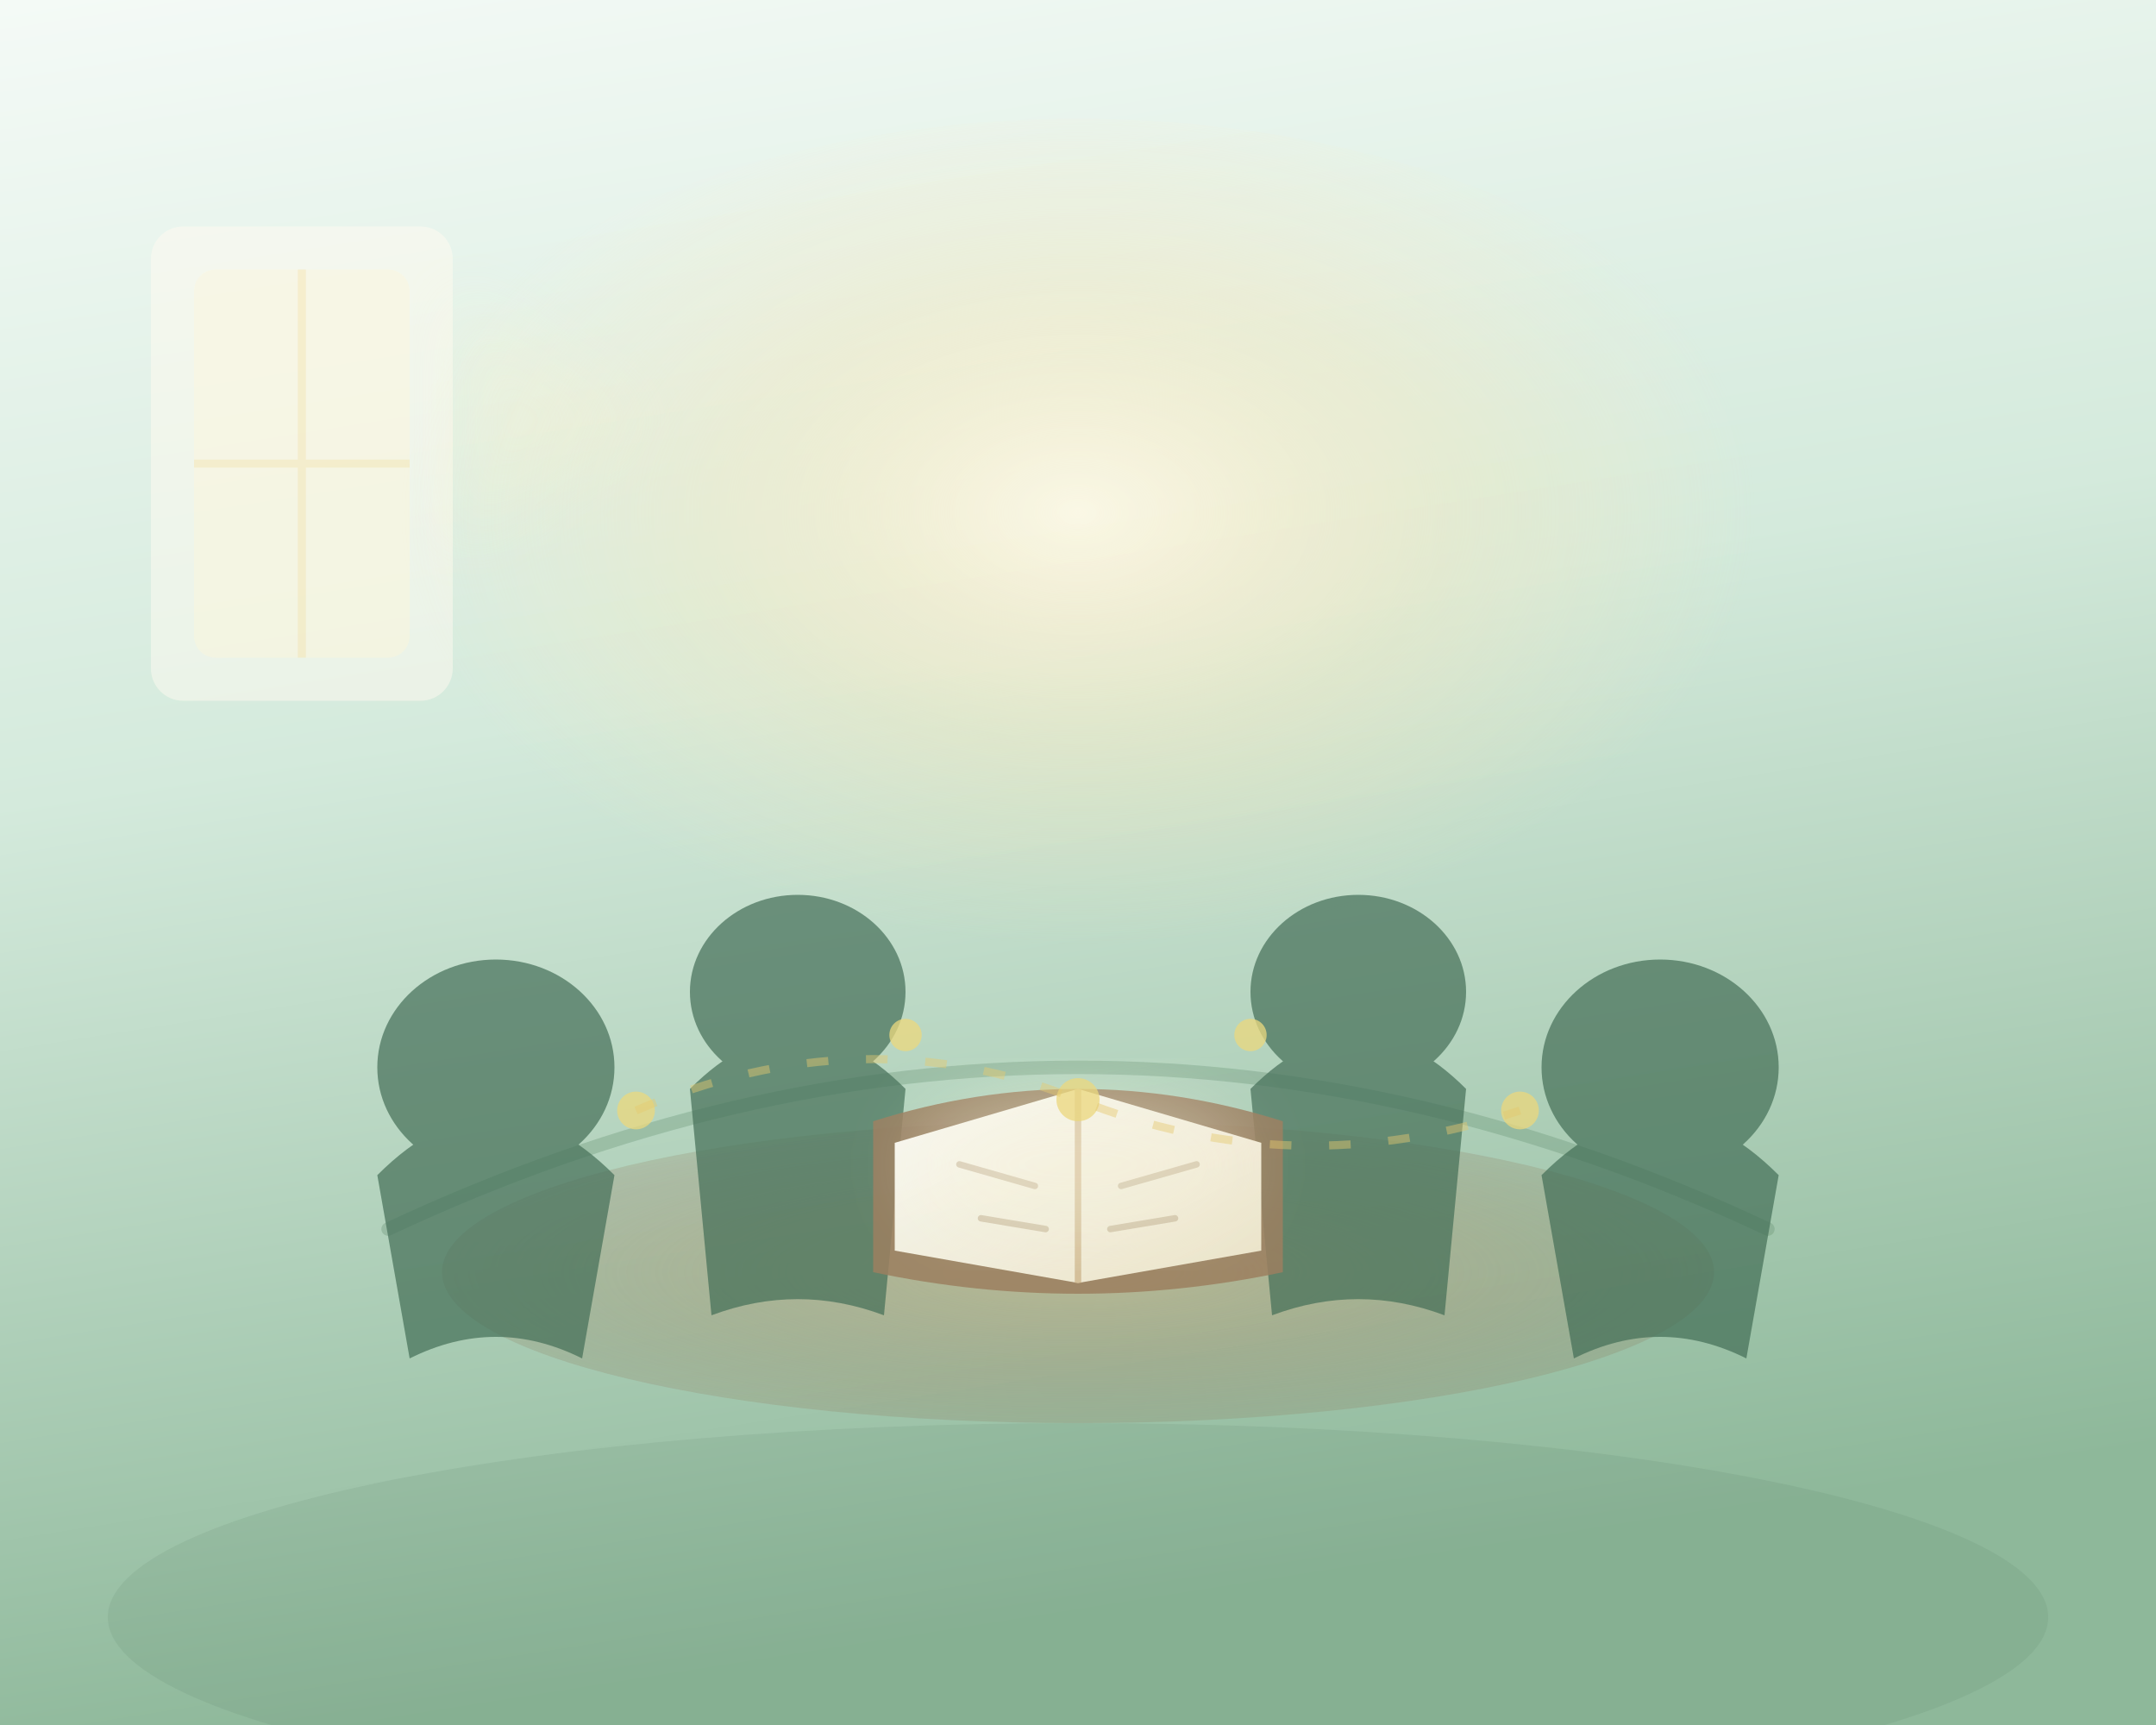
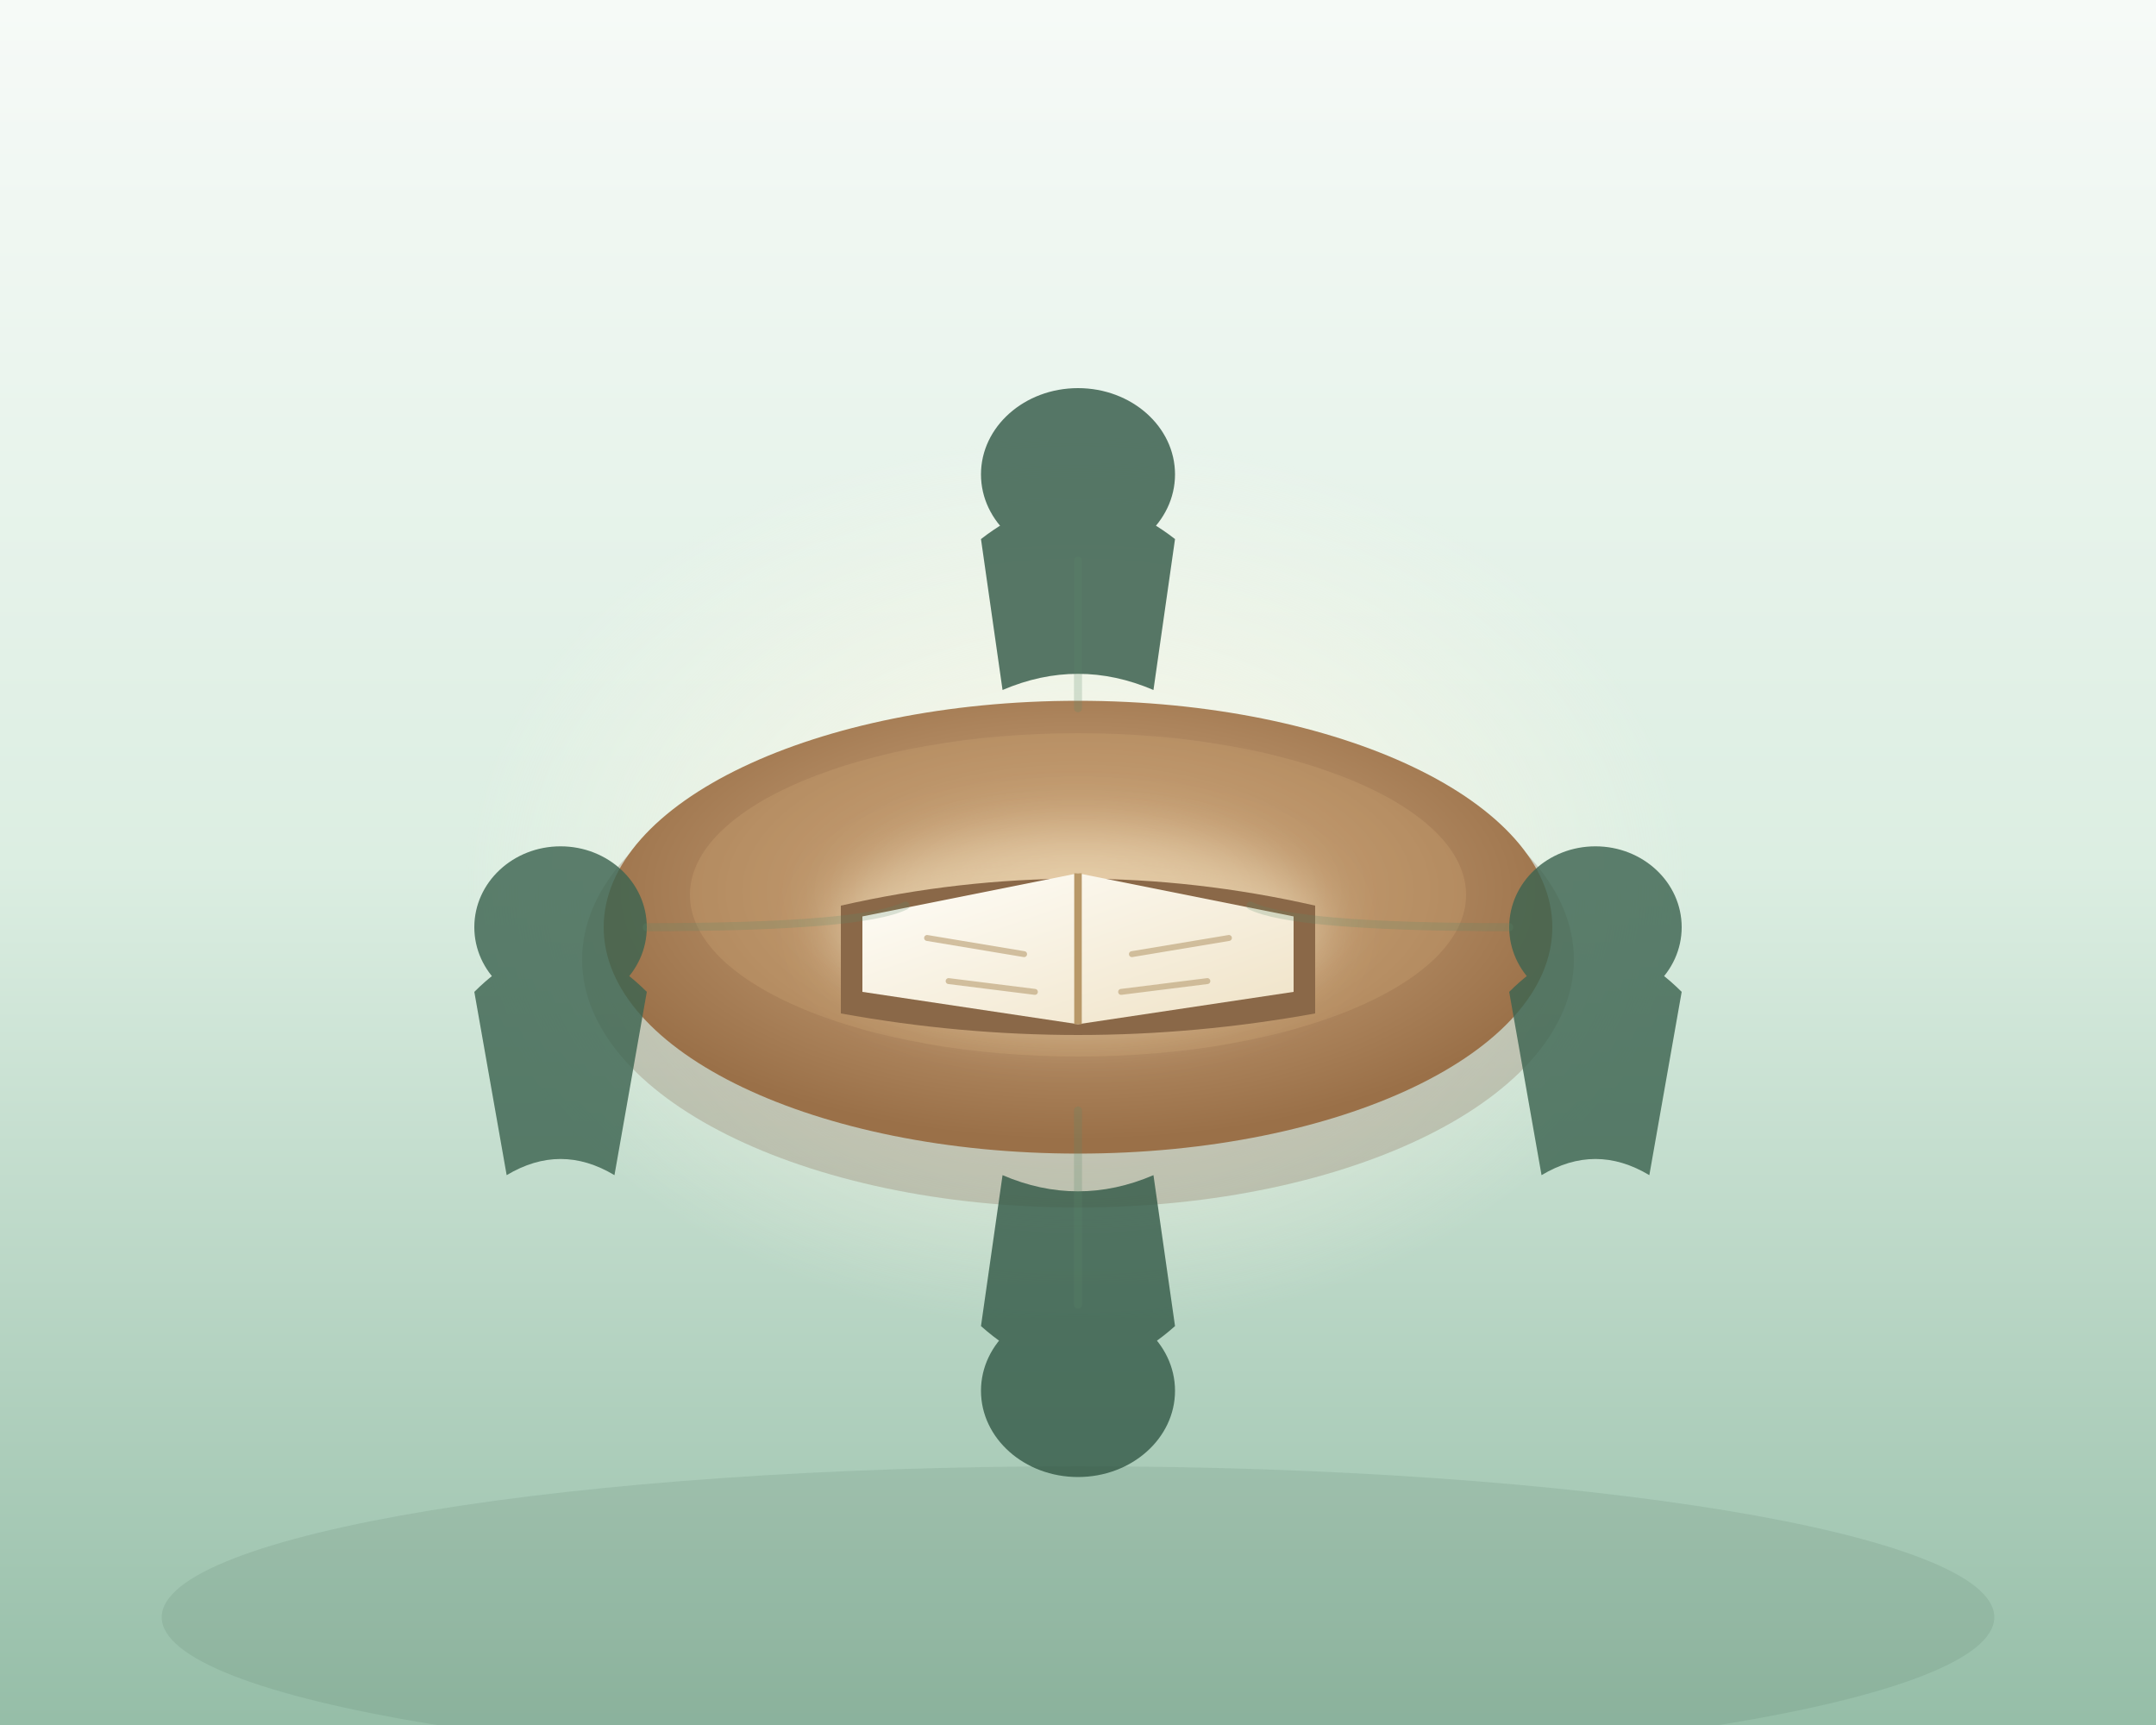
<svg xmlns="http://www.w3.org/2000/svg" viewBox="0 0 400 320" role="img" aria-hidden="true">
  <defs>
-     <linearGradient id="sky" x1="0" y1="0" x2="0.2" y2="1">
-       <stop offset="0" stop-color="#f4faf6" />
-       <stop offset="0.45" stop-color="#d4eadc" />
-       <stop offset="1" stop-color="#8eb89a" />
+     <linearGradient id="bg" x1="0" y1="0" x2="0" y2="1">
+       <stop offset="0" stop-color="#f6faf7" />
+       <stop offset="0.5" stop-color="#dceee2" />
+       <stop offset="1" stop-color="#96bea8" />
    </linearGradient>
-     <radialGradient id="lamp" cx="0.5" cy="0.38" r="0.42">
-       <stop offset="0" stop-color="#fff8e6" stop-opacity="0.95" />
-       <stop offset="0.55" stop-color="#ffe8b8" stop-opacity="0.35" />
-       <stop offset="1" stop-color="#ffe8b8" stop-opacity="0" />
+     <radialGradient id="glow" cx="0.5" cy="0.48" r="0.38">
+       <stop offset="0" stop-color="#fff9ea" stop-opacity="0.9" />
+       <stop offset="1" stop-color="#fff9ea" stop-opacity="0" />
    </radialGradient>
-     <radialGradient id="table" cx="0.5" cy="0.5" r="0.5">
-       <stop offset="0" stop-color="#c9a878" stop-opacity="0.55" />
-       <stop offset="1" stop-color="#8a6848" stop-opacity="0.2" />
+     <radialGradient id="wood" cx="0.5" cy="0.42" r="0.55">
+       <stop offset="0" stop-color="#d4b088" />
+       <stop offset="1" stop-color="#9a7048" />
    </radialGradient>
-     <linearGradient id="book" x1="0" y1="0" x2="1" y2="1">
-       <stop offset="0" stop-color="#fffdf8" />
-       <stop offset="1" stop-color="#f0e4c8" />
+     <linearGradient id="pages" x1="0" y1="0" x2="1" y2="1">
+       <stop offset="0" stop-color="#fffef9" />
+       <stop offset="1" stop-color="#efe2c6" />
    </linearGradient>
-     <filter id="soft" x="-20%" y="-20%" width="140%" height="140%">
-       <feGaussianBlur stdDeviation="6" />
+     <filter id="blur" x="-30%" y="-30%" width="160%" height="160%">
+       <feGaussianBlur stdDeviation="5" />
    </filter>
  </defs>
-   <rect width="400" height="320" fill="url(#sky)" />
-   <rect x="28" y="42" width="56" height="88" rx="6" fill="#fffaf0" opacity="0.55" />
-   <rect x="36" y="50" width="40" height="72" rx="4" fill="#fff6d8" opacity="0.42" />
-   <g opacity="0.28" stroke="#f0d888" stroke-width="1.5">
-     <line x1="56" y1="50" x2="56" y2="122" />
-     <line x1="36" y1="86" x2="76" y2="86" />
+   <rect width="400" height="320" fill="url(#bg)" />
+   <ellipse cx="200" cy="168" rx="150" ry="110" fill="url(#glow)" />
+   <ellipse cx="200" cy="178" rx="92" ry="46" fill="#7a5840" opacity="0.25" />
+   <ellipse cx="200" cy="172" rx="88" ry="42" fill="url(#wood)" />
+   <ellipse cx="200" cy="166" rx="72" ry="30" fill="#c8a070" opacity="0.35" />
+   <g transform="translate(200 168)">
+     <ellipse cx="0" cy="4" rx="46" ry="18" fill="#fff6d8" opacity="0.45" filter="url(#blur)" />
+     <path d="M-44 0 Q0 -10 44 0 L44 20 Q0 28 -44 20 Z" fill="#8a6848" />
+     <path d="M-40 2 L0 -6 L40 2 L40 16 L0 22 L-40 16 Z" fill="url(#pages)" />
+     <path d="M0 -6 L0 22" stroke="#b89868" stroke-width="1.4" />
+     <path d="M-28 6 L-10 9 M10 9 L28 6 M-24 14 L-8 16 M8 16 L24 14" stroke="#c0a880" stroke-width="1.1" stroke-linecap="round" opacity="0.7" />
  </g>
-   <path d="M84 54 L120 78 L84 102 Z" fill="#fff4c8" opacity="0.22" filter="url(#soft)" />
-   <ellipse cx="200" cy="118" rx="148" ry="96" fill="url(#lamp)" />
-   <path d="M72 228 Q200 168 328 228" fill="none" stroke="#5a8868" stroke-width="2.5" stroke-linecap="round" opacity="0.32" />
-   <ellipse cx="200" cy="236" rx="118" ry="28" fill="url(#table)" />
-   <g fill="#3d6850" opacity="0.72">
-     <ellipse cx="92" cy="198" rx="22" ry="20" />
-     <path d="M70 218 Q92 196 114 218 L108 252 Q92 244 76 252 Z" />
-     <ellipse cx="148" cy="184" rx="20" ry="18" />
-     <path d="M128 202 Q148 182 168 202 L164 244 Q148 238 132 244 Z" />
-     <ellipse cx="252" cy="184" rx="20" ry="18" />
-     <path d="M232 202 Q252 182 272 202 L268 244 Q252 238 236 244 Z" />
-     <ellipse cx="308" cy="198" rx="22" ry="20" />
-     <path d="M286 218 Q308 196 330 218 L324 252 Q308 244 292 252 Z" />
+   <g fill="#355a48" opacity="0.82">
+     <ellipse cx="200" cy="88" rx="18" ry="16" />
+     <path d="M182 100 Q200 86 218 100 L214 128 Q200 122 186 128 Z" />
  </g>
-   <g transform="translate(200 214)">
-     <path d="M-38 -6 Q0 -18 38 -6 L38 22 Q0 30 -38 22 Z" fill="#9a7858" opacity="0.85" />
-     <path d="M-34 -2 L0 -12 L34 -2 L34 18 L0 24 L-34 18 Z" fill="url(#book)" />
-     <path d="M0 -12 L0 24" stroke="#c9a878" stroke-width="1.2" opacity="0.65" />
-     <path d="M-22 2 L-8 6 M8 6 L22 2 M-18 12 L-6 14 M6 14 L18 12" stroke="#b8a080" stroke-width="1.2" stroke-linecap="round" opacity="0.55" />
-     <ellipse cx="0" cy="2" rx="30" ry="14" fill="#fff8e0" opacity="0.35" filter="url(#soft)" />
+   <g fill="#3d6450" opacity="0.82">
+     <ellipse cx="296" cy="172" rx="16" ry="15" />
+     <path d="M280 184 Q296 168 312 184 L306 218 Q296 212 286 218 Z" />
  </g>
-   <g fill="#f0d878" opacity="0.75">
-     <circle cx="118" cy="206" r="3.5" />
-     <circle cx="168" cy="192" r="3" />
-     <circle cx="232" cy="192" r="3" />
-     <circle cx="282" cy="206" r="3.5" />
-     <circle cx="200" cy="204" r="4" />
+   <g fill="#355a48" opacity="0.82">
+     <ellipse cx="200" cy="258" rx="18" ry="16" />
+     <path d="M182 246 Q200 262 218 246 L214 218 Q200 224 186 218 Z" />
  </g>
-   <path d="M118 206 Q160 188 200 204 T282 206" fill="none" stroke="#e8c868" stroke-width="1.5" stroke-dasharray="4 7" opacity="0.45" />
-   <rect width="400" height="320" fill="url(#sky)" opacity="0.08" />
-   <ellipse cx="200" cy="300" rx="180" ry="36" fill="#2a4838" opacity="0.08" />
+   <g fill="#3d6450" opacity="0.82">
+     <ellipse cx="104" cy="172" rx="16" ry="15" />
+     <path d="M88 184 Q104 168 120 184 L114 218 Q104 212 94 218 Z" />
+   </g>
+   <g fill="none" stroke="#5a8868" stroke-width="1.5" stroke-linecap="round" opacity="0.22">
+     <path d="M200 104 Q200 138 200 130" />
+     <path d="M280 172 Q240 172 232 168" />
+     <path d="M200 242 Q200 208 200 206" />
+     <path d="M120 172 Q160 172 168 168" />
+   </g>
+   <ellipse cx="200" cy="300" rx="170" ry="28" fill="#284838" opacity="0.1" />
</svg>
